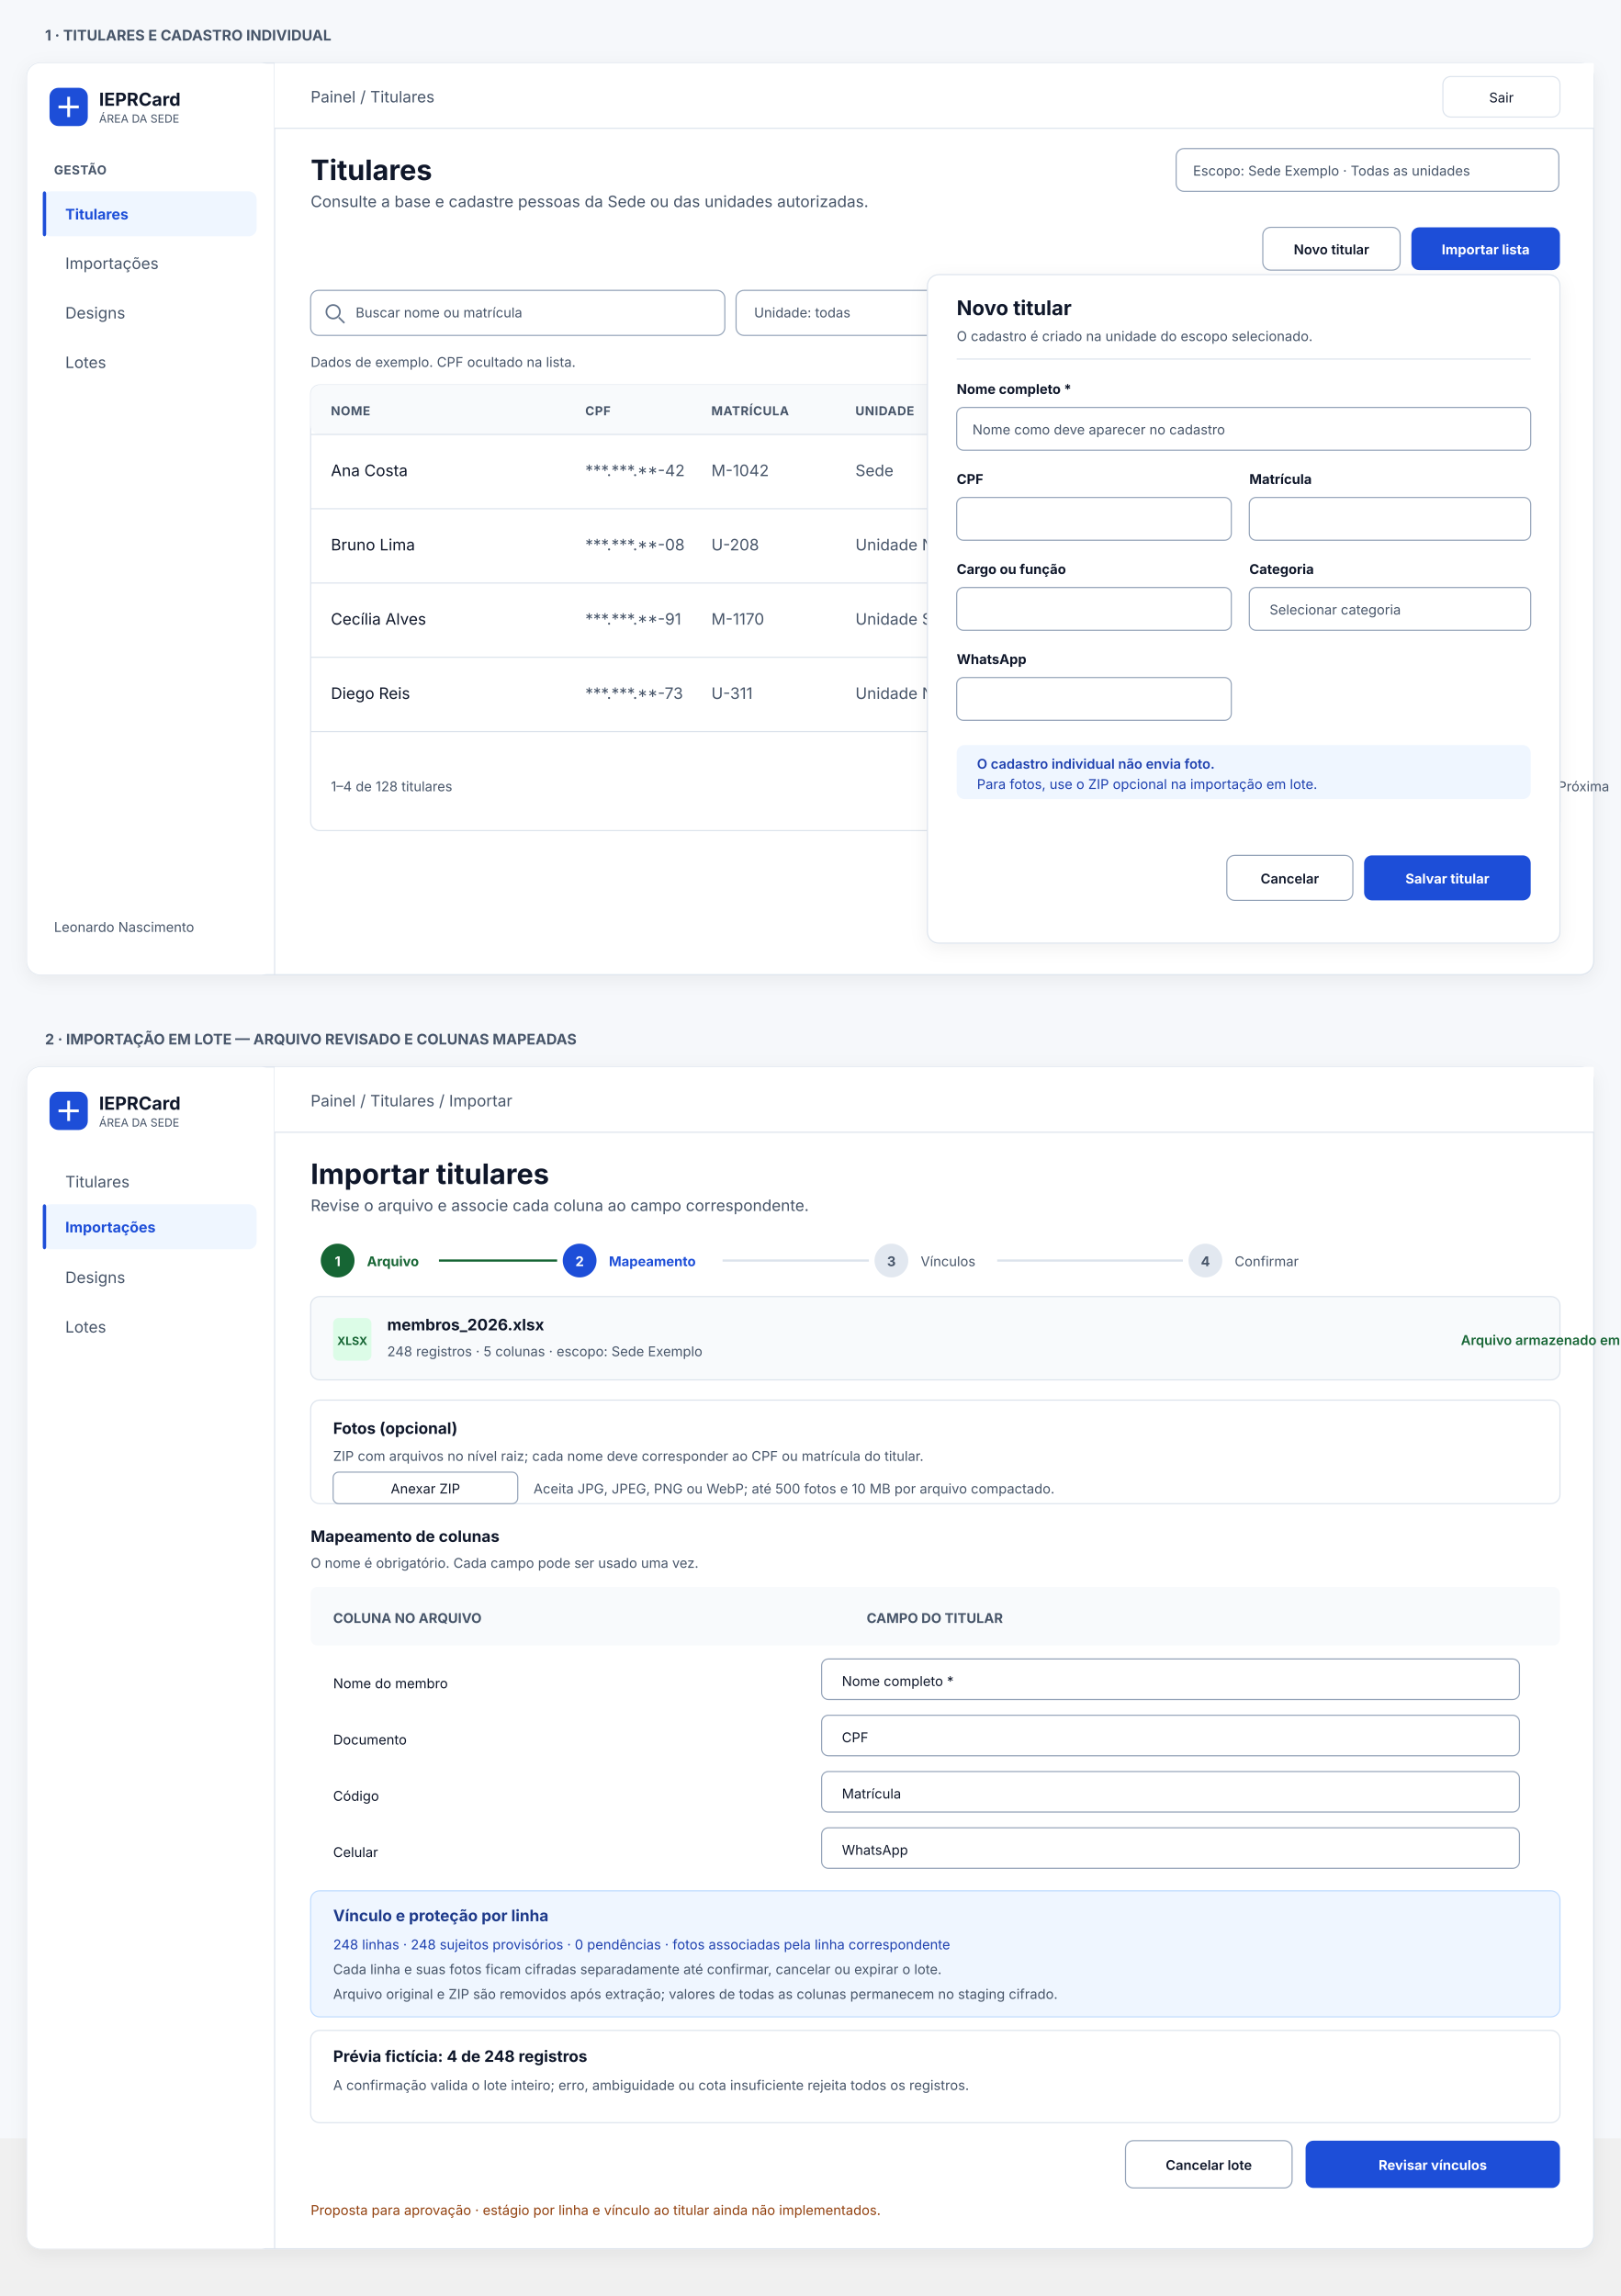
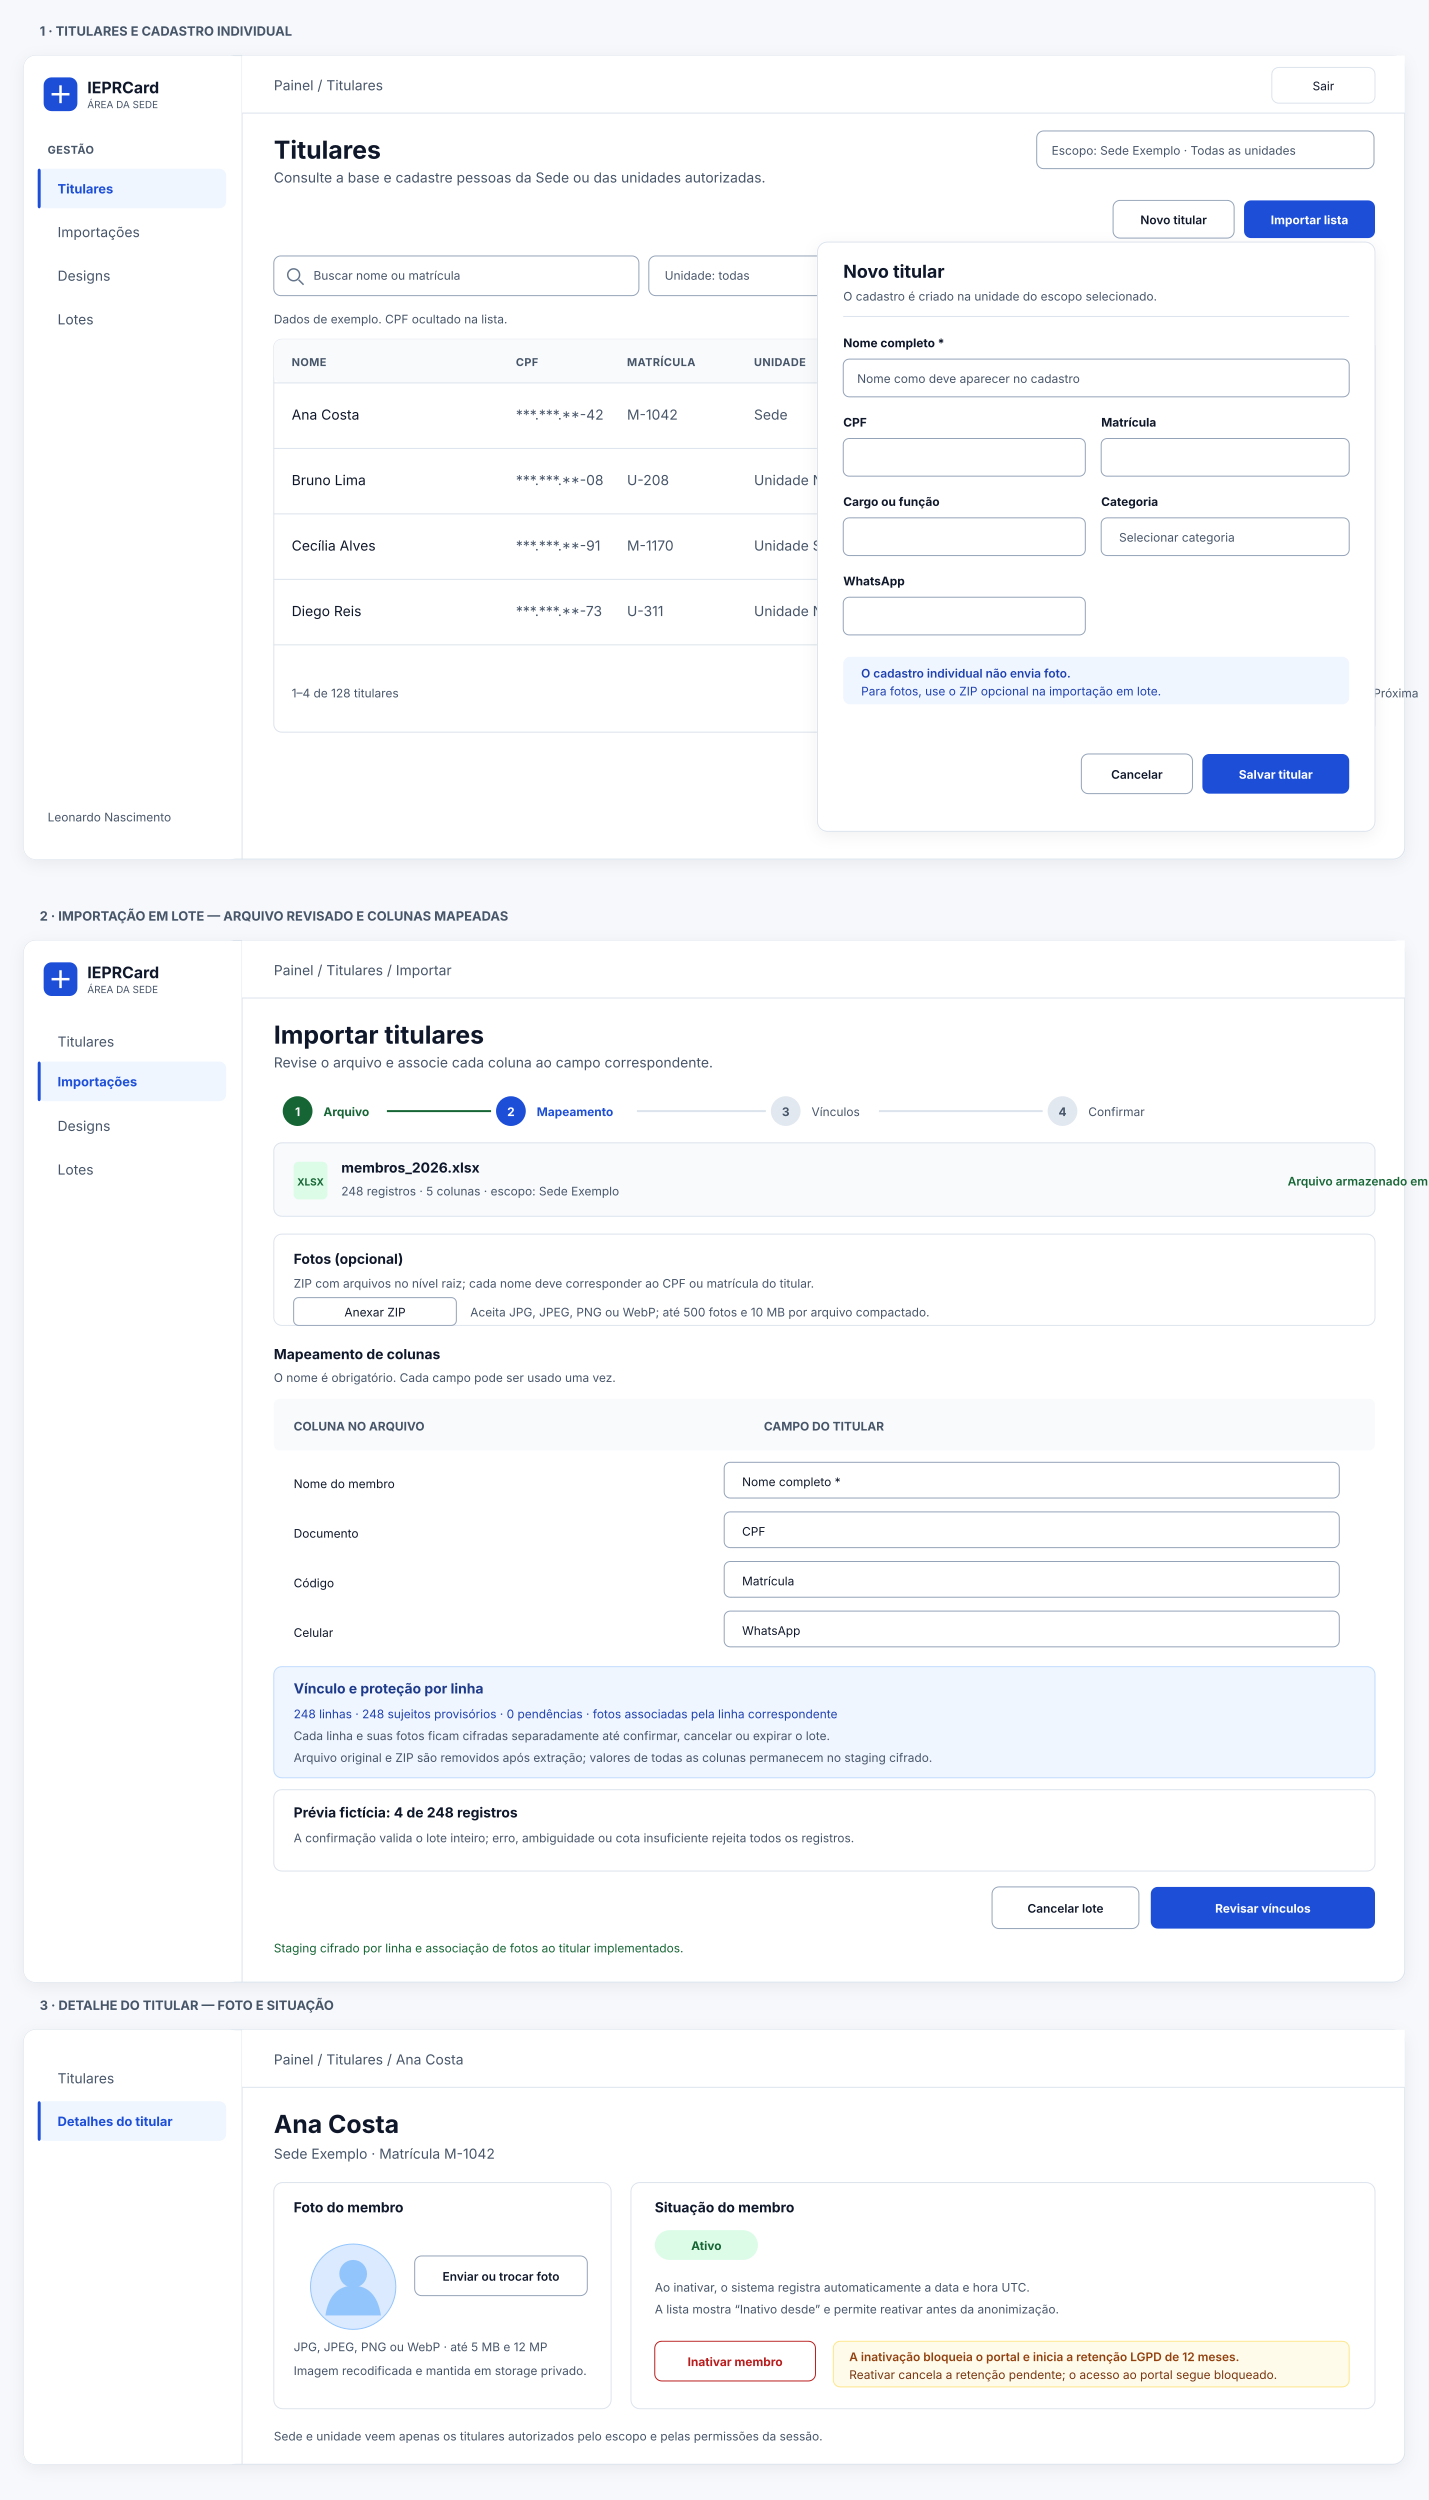
- <svg xmlns="http://www.w3.org/2000/svg" width="1440" height="2040" viewBox="0 0 1440 2040" role="img" aria-labelledby="title description">
+ <svg xmlns="http://www.w3.org/2000/svg" width="1440" height="2520" viewBox="0 0 1440 2520" role="img" aria-labelledby="title description">
  <defs>
    <filter id="shadow" x="-10%" y="-10%" width="120%" height="130%">
      <feDropShadow dx="0" dy="4" stdDeviation="8" flood-color="#0F172A" flood-opacity="0.06" />
    </filter>
    <style>
      text { font-family: Inter, system-ui, "Segoe UI", sans-serif; }
      .muted { fill: #475569; }
      .small { font-size: 12px; }
      .body { font-size: 14px; }
      .label { font-size: 11px; font-weight: 700; letter-spacing: .4px; }
      .title { font-size: 25px; font-weight: 700; fill: #0F172A; }
      .card { fill: #FFFFFF; stroke: #DCE3EC; }
      .line { stroke: #DCE3EC; }
      .input { fill: #FFFFFF; stroke: #94A3B8; }
    </style>
  </defs>
-   <rect width="1440" height="1900" fill="#F6F8FB" />
+   <rect width="1440" height="2520" fill="#F6F8FB" />
  <text x="40" y="36" font-size="13" font-weight="700" fill="#475569">1 · TITULARES E CADASTRO INDIVIDUAL</text>
  <rect x="24" y="56" width="1392" height="810" rx="12" fill="#FFFFFF" stroke="#DCE3EC" filter="url(#shadow)" />
  <rect x="24" y="56" width="220" height="810" rx="12" fill="#FFFFFF" />
  <path d="M244 56v810" class="line" />
  <rect x="44" y="78" width="34" height="34" rx="8" fill="#1D4ED8" />
  <path d="M52 95h18M61 86v18" stroke="#FFFFFF" stroke-width="2.5" />
  <text x="88" y="94" font-size="16" font-weight="700" fill="#0F172A">IEPRCard</text>
  <text x="88" y="109" font-size="10" fill="#475569">ÁREA DA SEDE</text>
  <text x="48" y="155" class="label muted">GESTÃO</text>
  <rect x="38" y="170" width="190" height="40" rx="7" fill="#EFF6FF" />
  <rect x="38" y="170" width="3" height="40" rx="2" fill="#1D4ED8" />
  <text x="58" y="195" font-size="13" font-weight="700" fill="#1D4ED8">Titulares</text>
  <text x="58" y="239" class="body muted">Importações</text>
  <text x="58" y="283" class="body muted">Designs</text>
  <text x="58" y="327" class="body muted">Lotes</text>
  <text x="48" y="828" class="small muted">Leonardo Nascimento</text>
  <rect x="244" y="56" width="1172" height="58" fill="#FFFFFF" />
  <path d="M244 114h1172" class="line" />
  <text x="276" y="91" class="body muted">Painel / Titulares</text>
  <rect x="1282" y="68" width="104" height="36" rx="7" fill="#FFFFFF" stroke="#DCE3EC" />
  <text x="1334" y="91" text-anchor="middle" class="small" fill="#0F172A">Sair</text>
  <text x="276" y="160" class="title">Titulares</text>
  <text x="276" y="184" class="body muted">Consulte a base e cadastre pessoas da Sede ou das unidades autorizadas.</text>
  <rect x="1045" y="132" width="340" height="38" rx="7" fill="#FFFFFF" stroke="#94A3B8" />
  <text x="1060" y="156" class="small muted">Escopo: Sede Exemplo · Todas as unidades</text>
  <rect x="1122" y="202" width="122" height="38" rx="7" fill="#FFFFFF" stroke="#94A3B8" />
  <text x="1183" y="226" text-anchor="middle" class="small" font-weight="600" fill="#0F172A">Novo titular</text>
  <rect x="1254" y="202" width="132" height="38" rx="7" fill="#1D4ED8" />
  <text x="1320" y="226" text-anchor="middle" class="small" font-weight="700" fill="#FFFFFF">Importar lista</text>
  <rect x="276" y="258" width="368" height="40" rx="7" class="input" />
  <circle cx="296" cy="277" r="6" fill="none" stroke="#64748B" stroke-width="1.5" />
  <path d="m301 282 5 5" stroke="#64748B" stroke-width="1.5" />
  <text x="316" y="282" class="small muted">Buscar nome ou matrícula</text>
  <rect x="654" y="258" width="190" height="40" rx="7" class="input" />
  <text x="670" y="282" class="small muted">Unidade: todas</text>
  <rect x="854" y="258" width="160" height="40" rx="7" class="input" />
  <text x="870" y="282" class="small muted">Situação: todas</text>
  <text x="276" y="326" class="small muted">Dados de exemplo. CPF ocultado na lista.</text>
  <rect x="276" y="342" width="1110" height="396" rx="8" class="card" />
  <rect x="276" y="342" width="1110" height="44" rx="8" fill="#F8FAFC" />
  <text x="294" y="369" class="label muted">NOME</text>
  <text x="520" y="369" class="label muted">CPF</text>
  <text x="632" y="369" class="label muted">MATRÍCULA</text>
  <text x="760" y="369" class="label muted">UNIDADE</text>
  <text x="916" y="369" class="label muted">SITUAÇÃO</text>
  <text x="1042" y="369" class="label muted">ORIGEM</text>
  <text x="1322" y="369" class="label muted">AÇÃO</text>
  <g class="body" fill="#0F172A">
    <text x="294" y="423">Ana Costa</text>
    <text x="520" y="423" class="muted">***.***.**-42</text>
    <text x="632" y="423" class="muted">M-1042</text>
    <text x="760" y="423" class="muted">Sede</text>
    <text x="916" y="423">Ativo</text>
    <text x="1042" y="423" class="muted">Importação 024</text>
    <text x="1322" y="423" fill="#1D4ED8">Abrir</text>
    <text x="294" y="489">Bruno Lima</text>
    <text x="520" y="489" class="muted">***.***.**-08</text>
    <text x="632" y="489" class="muted">U-208</text>
    <text x="760" y="489" class="muted">Unidade Norte</text>
    <text x="916" y="489">Ativo</text>
    <text x="1042" y="489" class="muted">Cadastro manual</text>
    <text x="1322" y="489" fill="#1D4ED8">Abrir</text>
    <text x="294" y="555">Cecília Alves</text>
    <text x="520" y="555" class="muted">***.***.**-91</text>
    <text x="632" y="555" class="muted">M-1170</text>
    <text x="760" y="555" class="muted">Unidade Sul</text>
    <text x="916" y="555">Ativo</text>
    <text x="1042" y="555" class="muted">Importação 024</text>
    <text x="1322" y="555" fill="#1D4ED8">Abrir</text>
    <text x="294" y="621">Diego Reis</text>
    <text x="520" y="621" class="muted">***.***.**-73</text>
    <text x="632" y="621" class="muted">U-311</text>
    <text x="760" y="621" class="muted">Unidade Norte</text>
    <text x="916" y="621">Ativo</text>
    <text x="1042" y="621" class="muted">Cadastro manual</text>
    <text x="1322" y="621" fill="#1D4ED8">Abrir</text>
  </g>
  <g class="line">
    <path d="M276 386h1110M276 452h1110M276 518h1110M276 584h1110M276 650h1110" />
  </g>
  <text x="294" y="703" class="small muted">1–4 de 128 titulares</text>
  <text x="1292" y="703" class="small muted">Anterior  ·  1  2  3  ·  Próxima</text>
  <rect x="824" y="244" width="562" height="594" rx="10" fill="#FFFFFF" stroke="#DCE3EC" filter="url(#shadow)" />
  <text x="850" y="280" font-size="18" font-weight="700" fill="#0F172A">Novo titular</text>
  <text x="850" y="303" class="small muted">O cadastro é criado na unidade do escopo selecionado.</text>
  <path d="M850 319h510" class="line" />
  <text x="850" y="350" class="small" font-weight="700" fill="#0F172A">Nome completo *</text>
  <rect x="850" y="362" width="510" height="38" rx="6" class="input" />
  <text x="864" y="386" class="small muted">Nome como deve aparecer no cadastro</text>
  <text x="850" y="430" class="small" font-weight="700" fill="#0F172A">CPF</text>
  <rect x="850" y="442" width="244" height="38" rx="6" class="input" />
  <text x="1110" y="430" class="small" font-weight="700" fill="#0F172A">Matrícula</text>
  <rect x="1110" y="442" width="250" height="38" rx="6" class="input" />
  <text x="850" y="510" class="small" font-weight="700" fill="#0F172A">Cargo ou função</text>
  <rect x="850" y="522" width="244" height="38" rx="6" class="input" />
  <text x="1110" y="510" class="small" font-weight="700" fill="#0F172A">Categoria</text>
  <rect x="1110" y="522" width="250" height="38" rx="6" class="input" />
  <text x="1128" y="546" class="small muted">Selecionar categoria</text>
  <text x="850" y="590" class="small" font-weight="700" fill="#0F172A">WhatsApp</text>
  <rect x="850" y="602" width="244" height="38" rx="6" class="input" />
  <rect x="850" y="662" width="510" height="48" rx="7" fill="#EFF6FF" />
  <text x="868" y="683" class="small" font-weight="600" fill="#1E40AF">O cadastro individual não envia foto.</text>
  <text x="868" y="701" class="small" fill="#1E40AF">Para fotos, use o ZIP opcional na importação em lote.</text>
  <rect x="1090" y="760" width="112" height="40" rx="7" fill="#FFFFFF" stroke="#94A3B8" />
  <text x="1146" y="785" text-anchor="middle" class="small" font-weight="600" fill="#0F172A">Cancelar</text>
  <rect x="1212" y="760" width="148" height="40" rx="7" fill="#1D4ED8" />
  <text x="1286" y="785" text-anchor="middle" class="small" font-weight="700" fill="#FFFFFF">Salvar titular</text>
  <text x="40" y="928" font-size="13" font-weight="700" fill="#475569">2 · IMPORTAÇÃO EM LOTE — ARQUIVO REVISADO E COLUNAS MAPEADAS</text>
  <rect x="24" y="948" width="1392" height="1050" rx="12" fill="#FFFFFF" stroke="#DCE3EC" filter="url(#shadow)" />
  <rect x="24" y="948" width="220" height="1050" rx="12" fill="#FFFFFF" />
  <path d="M244 948v1050" class="line" />
  <rect x="44" y="970" width="34" height="34" rx="8" fill="#1D4ED8" />
  <path d="M52 987h18M61 978v18" stroke="#FFFFFF" stroke-width="2.5" />
  <text x="88" y="986" font-size="16" font-weight="700" fill="#0F172A">IEPRCard</text>
  <text x="88" y="1001" font-size="10" fill="#475569">ÁREA DA SEDE</text>
  <text x="58" y="1055" class="body muted">Titulares</text>
  <rect x="38" y="1070" width="190" height="40" rx="7" fill="#EFF6FF" />
  <rect x="38" y="1070" width="3" height="40" rx="2" fill="#1D4ED8" />
  <text x="58" y="1095" font-size="13" font-weight="700" fill="#1D4ED8">Importações</text>
  <text x="58" y="1140" class="body muted">Designs</text>
  <text x="58" y="1184" class="body muted">Lotes</text>
  <rect x="244" y="948" width="1172" height="58" fill="#FFFFFF" />
  <path d="M244 1006h1172" class="line" />
  <text x="276" y="983" class="body muted">Painel / Titulares / Importar</text>
  <text x="276" y="1052" class="title">Importar titulares</text>
  <text x="276" y="1076" class="body muted">Revise o arquivo e associe cada coluna ao campo correspondente.</text>
  <g>
    <circle cx="300" cy="1120" r="15" fill="#166534" />
    <text x="300" y="1125" text-anchor="middle" font-size="12" font-weight="700" fill="#FFFFFF">1</text>
    <text x="326" y="1125" class="small" font-weight="700" fill="#166534">Arquivo</text>
    <path d="M390 1120h105" stroke="#166534" stroke-width="2" />
    <circle cx="515" cy="1120" r="15" fill="#1D4ED8" />
    <text x="515" y="1125" text-anchor="middle" font-size="12" font-weight="700" fill="#FFFFFF">2</text>
    <text x="541" y="1125" class="small" font-weight="700" fill="#1D4ED8">Mapeamento</text>
    <path d="M642 1120h130" class="line" stroke-width="2" />
    <circle cx="792" cy="1120" r="15" fill="#E2E8F0" />
    <text x="792" y="1125" text-anchor="middle" font-size="12" font-weight="700" fill="#475569">3</text>
    <text x="818" y="1125" class="small muted">Vínculos</text>
    <path d="M886 1120h165" class="line" stroke-width="2" />
    <circle cx="1071" cy="1120" r="15" fill="#E2E8F0" />
    <text x="1071" y="1125" text-anchor="middle" font-size="12" font-weight="700" fill="#475569">4</text>
    <text x="1097" y="1125" class="small muted">Confirmar</text>
  </g>
  <rect x="276" y="1152" width="1110" height="74" rx="8" fill="#F8FAFC" stroke="#DCE3EC" />
  <rect x="296" y="1171" width="34" height="38" rx="5" fill="#DCFCE7" />
  <text x="313" y="1195" text-anchor="middle" font-size="10" font-weight="700" fill="#166534">XLSX</text>
  <text x="344" y="1182" class="body" font-weight="700" fill="#0F172A">membros_2026.xlsx</text>
  <text x="344" y="1205" class="small muted">248 registros · 5 colunas · escopo: Sede Exemplo</text>
  <text x="1298" y="1195" class="small" font-weight="600" fill="#166534">Arquivo armazenado em área privada</text>
  <rect x="276" y="1244" width="1110" height="92" rx="8" fill="#FFFFFF" stroke="#DCE3EC" />
  <text x="296" y="1274" class="body" font-weight="700" fill="#0F172A">Fotos (opcional)</text>
  <text x="296" y="1298" class="small muted">ZIP com arquivos no nível raiz; cada nome deve corresponder ao CPF ou matrícula do titular.</text>
  <rect x="296" y="1308" width="164" height="28" rx="5" fill="#FFFFFF" stroke="#94A3B8" />
  <text x="378" y="1327" text-anchor="middle" class="small" fill="#0F172A">Anexar ZIP</text>
  <text x="474" y="1327" class="small muted">Aceita JPG, JPEG, PNG ou WebP; até 500 fotos e 10 MB por arquivo compactado.</text>
  <text x="276" y="1370" class="body" font-weight="700" fill="#0F172A">Mapeamento de colunas</text>
  <text x="276" y="1393" class="small muted">O nome é obrigatório. Cada campo pode ser usado uma vez.</text>
  <rect x="276" y="1410" width="1110" height="52" rx="6" fill="#F8FAFC" />
  <text x="296" y="1442" class="small" font-weight="700" fill="#475569">COLUNA NO ARQUIVO</text>
  <text x="770" y="1442" class="small" font-weight="700" fill="#475569">CAMPO DO TITULAR</text>
  <g class="small">
    <text x="296" y="1500" fill="#0F172A">Nome do membro</text>
    <text x="770" y="1500" fill="#0F172A">Nome completo *</text>
    <text x="296" y="1550" fill="#0F172A">Documento</text>
    <text x="770" y="1550" fill="#0F172A">CPF</text>
    <text x="296" y="1600" fill="#0F172A">Código</text>
    <text x="770" y="1600" fill="#0F172A">Matrícula</text>
    <text x="296" y="1650" fill="#0F172A">Celular</text>
    <text x="770" y="1650" fill="#0F172A">WhatsApp</text>
  </g>
  <g>
    <rect x="730" y="1474" width="620" height="36" rx="6" class="input" />
    <rect x="730" y="1524" width="620" height="36" rx="6" class="input" />
    <rect x="730" y="1574" width="620" height="36" rx="6" class="input" />
    <rect x="730" y="1624" width="620" height="36" rx="6" class="input" />
    <text x="748" y="1498" class="small" fill="#0F172A">Nome completo *</text>
    <text x="748" y="1548" class="small" fill="#0F172A">CPF</text>
    <text x="748" y="1598" class="small" fill="#0F172A">Matrícula</text>
    <text x="748" y="1648" class="small" fill="#0F172A">WhatsApp</text>
  </g>
  <rect x="276" y="1680" width="1110" height="112" rx="8" fill="#EFF6FF" stroke="#BFDBFE" />
  <text x="296" y="1707" class="body" font-weight="700" fill="#1E3A8A">Vínculo e proteção por linha</text>
  <text x="296" y="1732" class="small" fill="#1E40AF">248 linhas · 248 sujeitos provisórios · 0 pendências · fotos associadas pela linha correspondente</text>
  <text x="296" y="1754" class="small muted">Cada linha e suas fotos ficam cifradas separadamente até confirmar, cancelar ou expirar o lote.</text>
  <text x="296" y="1776" class="small muted">Arquivo original e ZIP são removidos após extração; valores de todas as colunas permanecem no staging cifrado.</text>
  <rect x="276" y="1804" width="1110" height="82" rx="8" fill="#FFFFFF" stroke="#DCE3EC" />
  <text x="296" y="1832" class="body" font-weight="700" fill="#0F172A">Prévia fictícia: 4 de 248 registros</text>
  <text x="296" y="1857" class="small muted">A confirmação valida o lote inteiro; erro, ambiguidade ou cota insuficiente rejeita todos os registros.</text>
  <rect x="1000" y="1902" width="148" height="42" rx="7" fill="#FFFFFF" stroke="#94A3B8" />
  <text x="1074" y="1928" text-anchor="middle" class="small" font-weight="600" fill="#0F172A">Cancelar lote</text>
  <rect x="1160" y="1902" width="226" height="42" rx="7" fill="#1D4ED8" />
  <text x="1273" y="1928" text-anchor="middle" class="small" font-weight="700" fill="#FFFFFF">Revisar vínculos</text>
-   <text x="276" y="1968" class="small" fill="#92400E">Proposta para aprovação · estágio por linha e vínculo ao titular ainda não implementados.</text>
+   <text x="276" y="1968" class="small" fill="#166534">Staging cifrado por linha e associação de fotos ao titular implementados.</text>
+   <text x="40" y="2026" font-size="13" font-weight="700" fill="#475569">3 · DETALHE DO TITULAR — FOTO E SITUAÇÃO</text>
+   <rect x="24" y="2046" width="1392" height="438" rx="12" fill="#FFFFFF" stroke="#DCE3EC" filter="url(#shadow)" />
+   <rect x="24" y="2046" width="220" height="438" rx="12" fill="#FFFFFF" />
+   <path d="M244 2046v438" class="line" />
+   <text x="58" y="2100" class="body muted">Titulares</text>
+   <rect x="38" y="2118" width="190" height="40" rx="7" fill="#EFF6FF" />
+   <rect x="38" y="2118" width="3" height="40" rx="2" fill="#1D4ED8" />
+   <text x="58" y="2143" font-size="13" font-weight="700" fill="#1D4ED8">Detalhes do titular</text>
+   <rect x="244" y="2046" width="1172" height="58" fill="#FFFFFF" />
+   <path d="M244 2104h1172" class="line" />
+   <text x="276" y="2081" class="body muted">Painel / Titulares / Ana Costa</text>
+   <text x="276" y="2150" class="title">Ana Costa</text>
+   <text x="276" y="2176" class="body muted">Sede Exemplo · Matrícula M-1042</text>
+   <rect x="276" y="2200" width="340" height="228" rx="9" fill="#FFFFFF" stroke="#DCE3EC" />
+   <text x="296" y="2230" class="body" font-weight="700" fill="#0F172A">Foto do membro</text>
+   <circle cx="356" cy="2305" r="43" fill="#DBEAFE" stroke="#93C5FD" />
+   <circle cx="356" cy="2292" r="14" fill="#93C5FD" />
+   <path d="M328 2334c3-20 13-30 28-30s25 10 28 30" fill="#93C5FD" />
+   <rect x="418" y="2274" width="174" height="40" rx="7" fill="#FFFFFF" stroke="#94A3B8" />
+   <text x="505" y="2299" text-anchor="middle" class="small" font-weight="600" fill="#0F172A">Enviar ou trocar foto</text>
+   <text x="296" y="2370" class="small muted">JPG, JPEG, PNG ou WebP · até 5 MB e 12 MP</text>
+   <text x="296" y="2394" class="small muted">Imagem recodificada e mantida em storage privado.</text>
+   <rect x="636" y="2200" width="750" height="228" rx="9" fill="#FFFFFF" stroke="#DCE3EC" />
+   <text x="660" y="2230" class="body" font-weight="700" fill="#0F172A">Situação do membro</text>
+   <rect x="660" y="2248" width="104" height="30" rx="15" fill="#DCFCE7" />
+   <text x="712" y="2268" text-anchor="middle" class="small" font-weight="700" fill="#166534">Ativo</text>
+   <text x="660" y="2310" class="small muted">Ao inativar, o sistema registra automaticamente a data e hora UTC.</text>
+   <text x="660" y="2332" class="small muted">A lista mostra “Inativo desde” e permite reativar antes da anonimização.</text>
+   <rect x="660" y="2360" width="162" height="40" rx="7" fill="#FFFFFF" stroke="#B91C1C" />
+   <text x="741" y="2385" text-anchor="middle" class="small" font-weight="700" fill="#B91C1C">Inativar membro</text>
+   <rect x="840" y="2360" width="520" height="46" rx="7" fill="#FFFBEB" stroke="#FDE68A" />
+   <text x="856" y="2380" class="small" font-weight="600" fill="#92400E">A inativação bloqueia o portal e inicia a retenção LGPD de 12 meses.</text>
+   <text x="856" y="2398" class="small" fill="#78350F">Reativar cancela a retenção pendente; o acesso ao portal segue bloqueado.</text>
+   <text x="276" y="2460" class="small muted">Sede e unidade veem apenas os titulares autorizados pelo escopo e pelas permissões da sessão.</text>
</svg>
